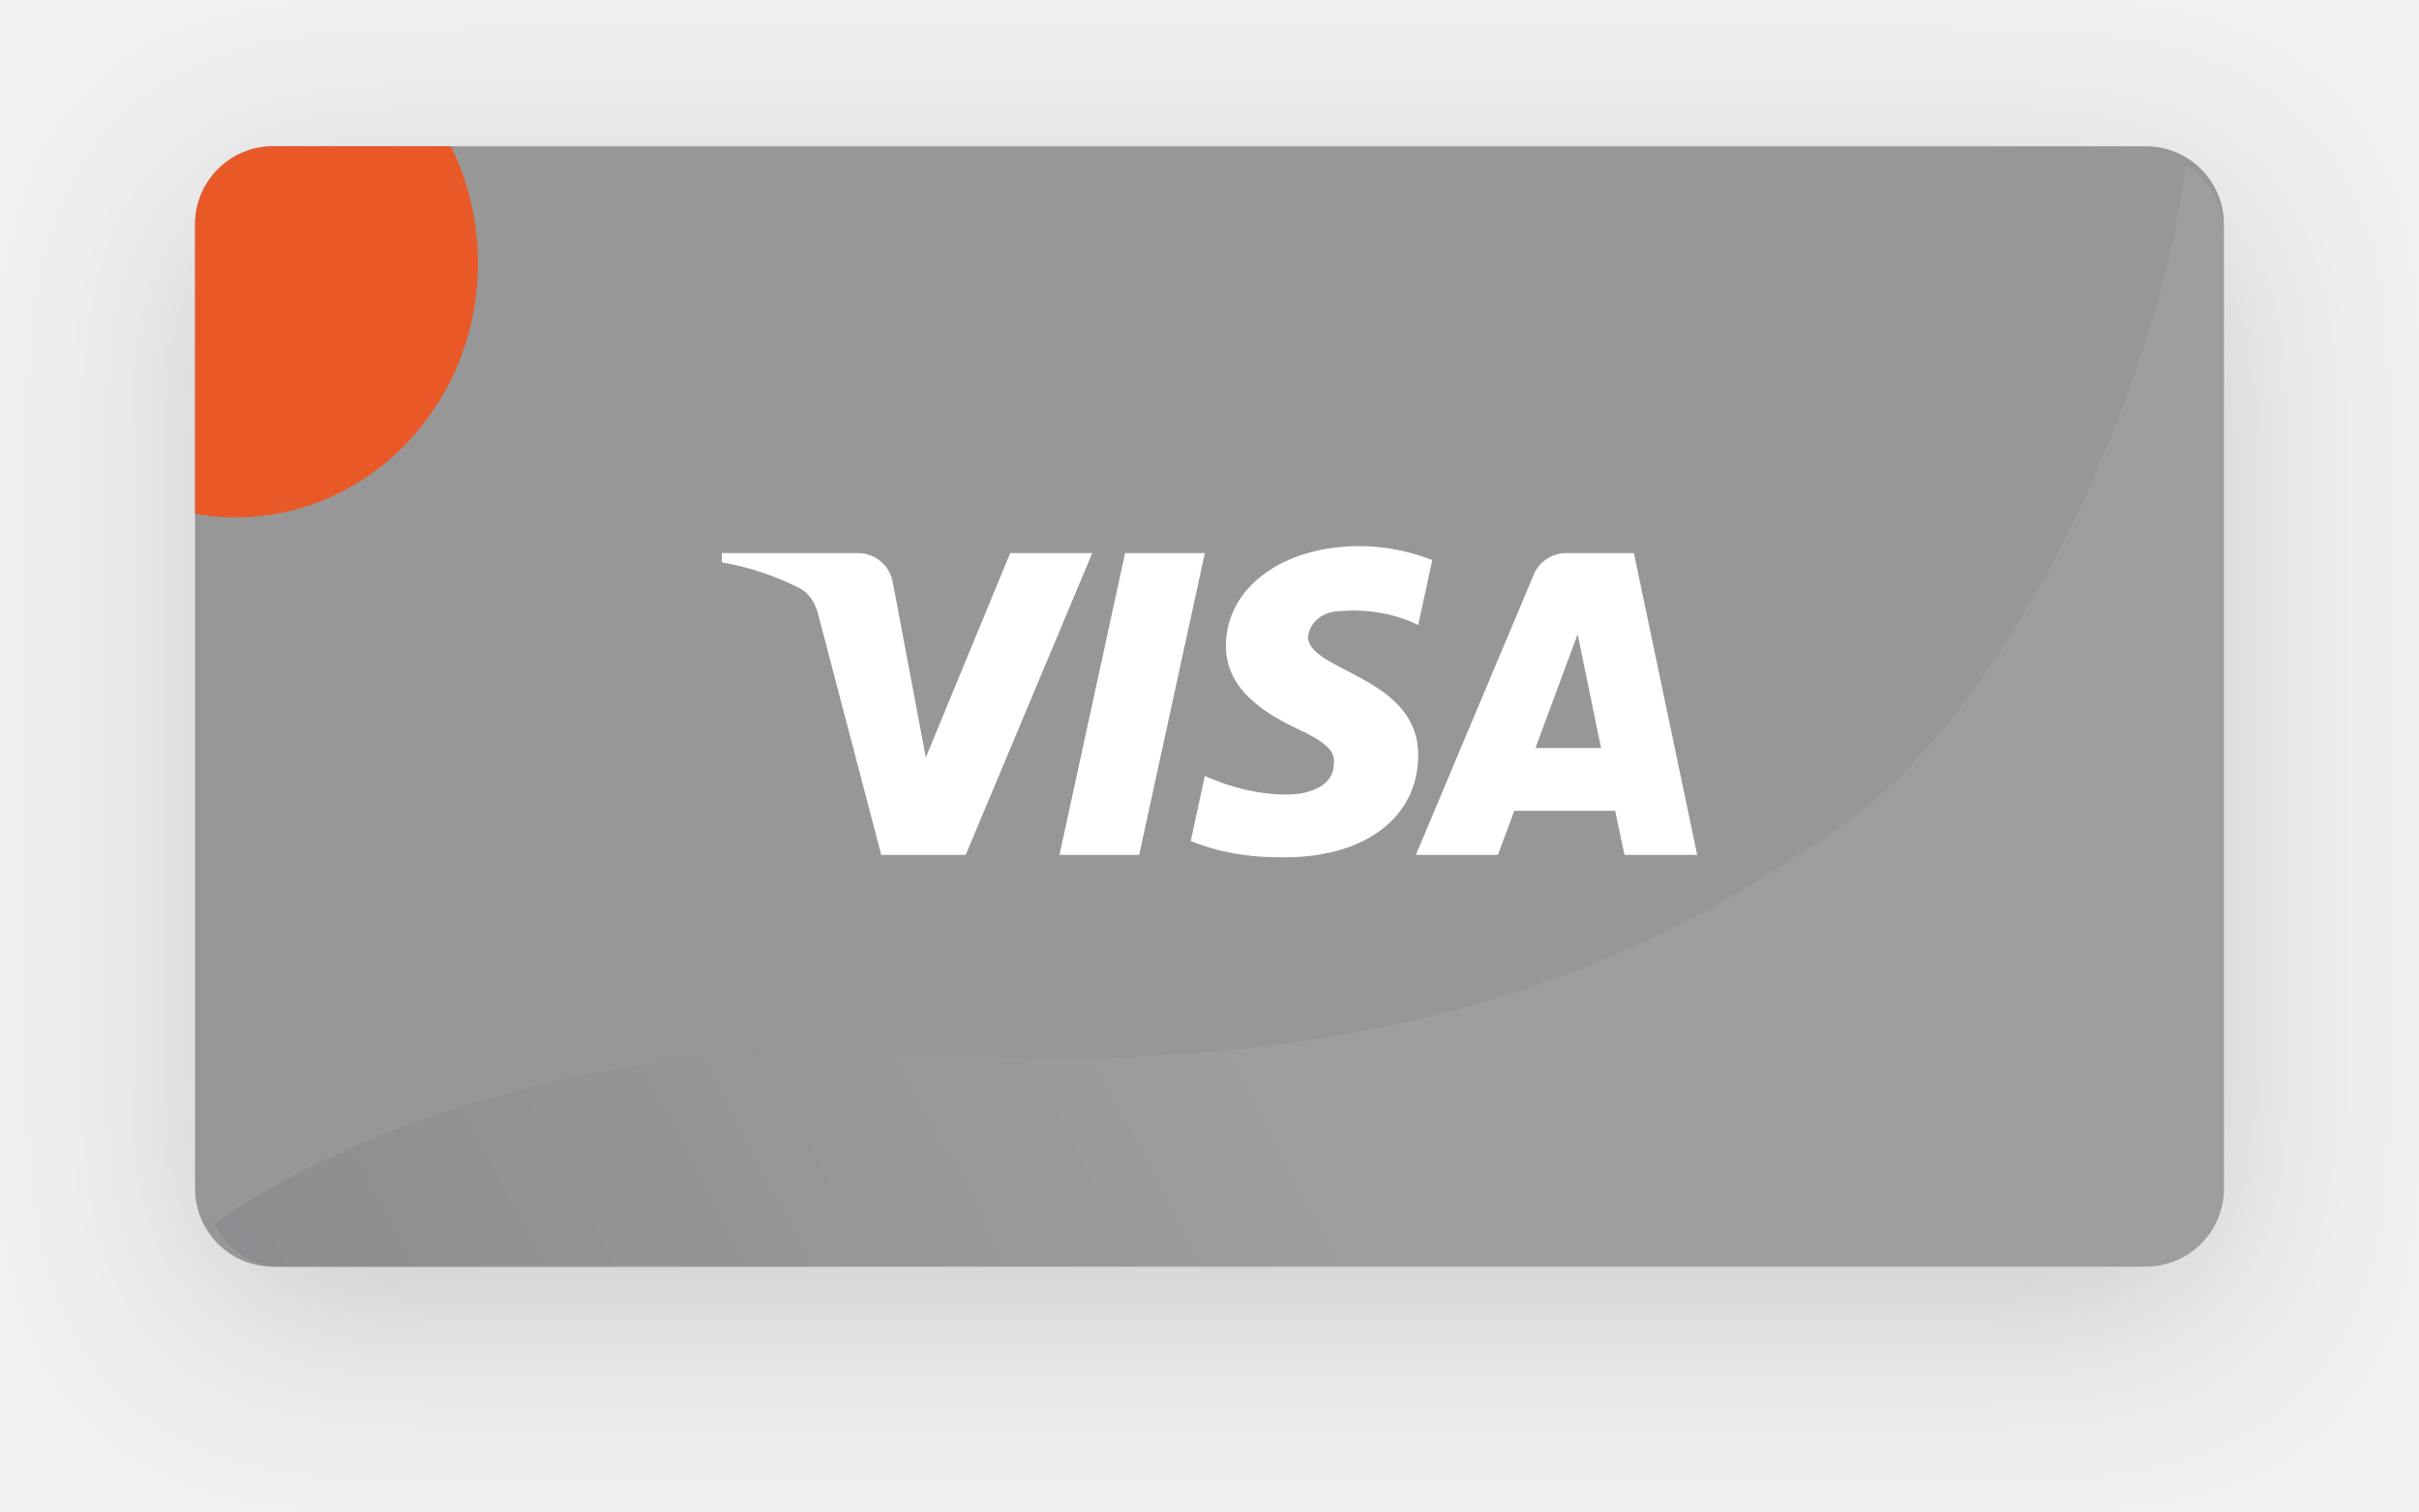
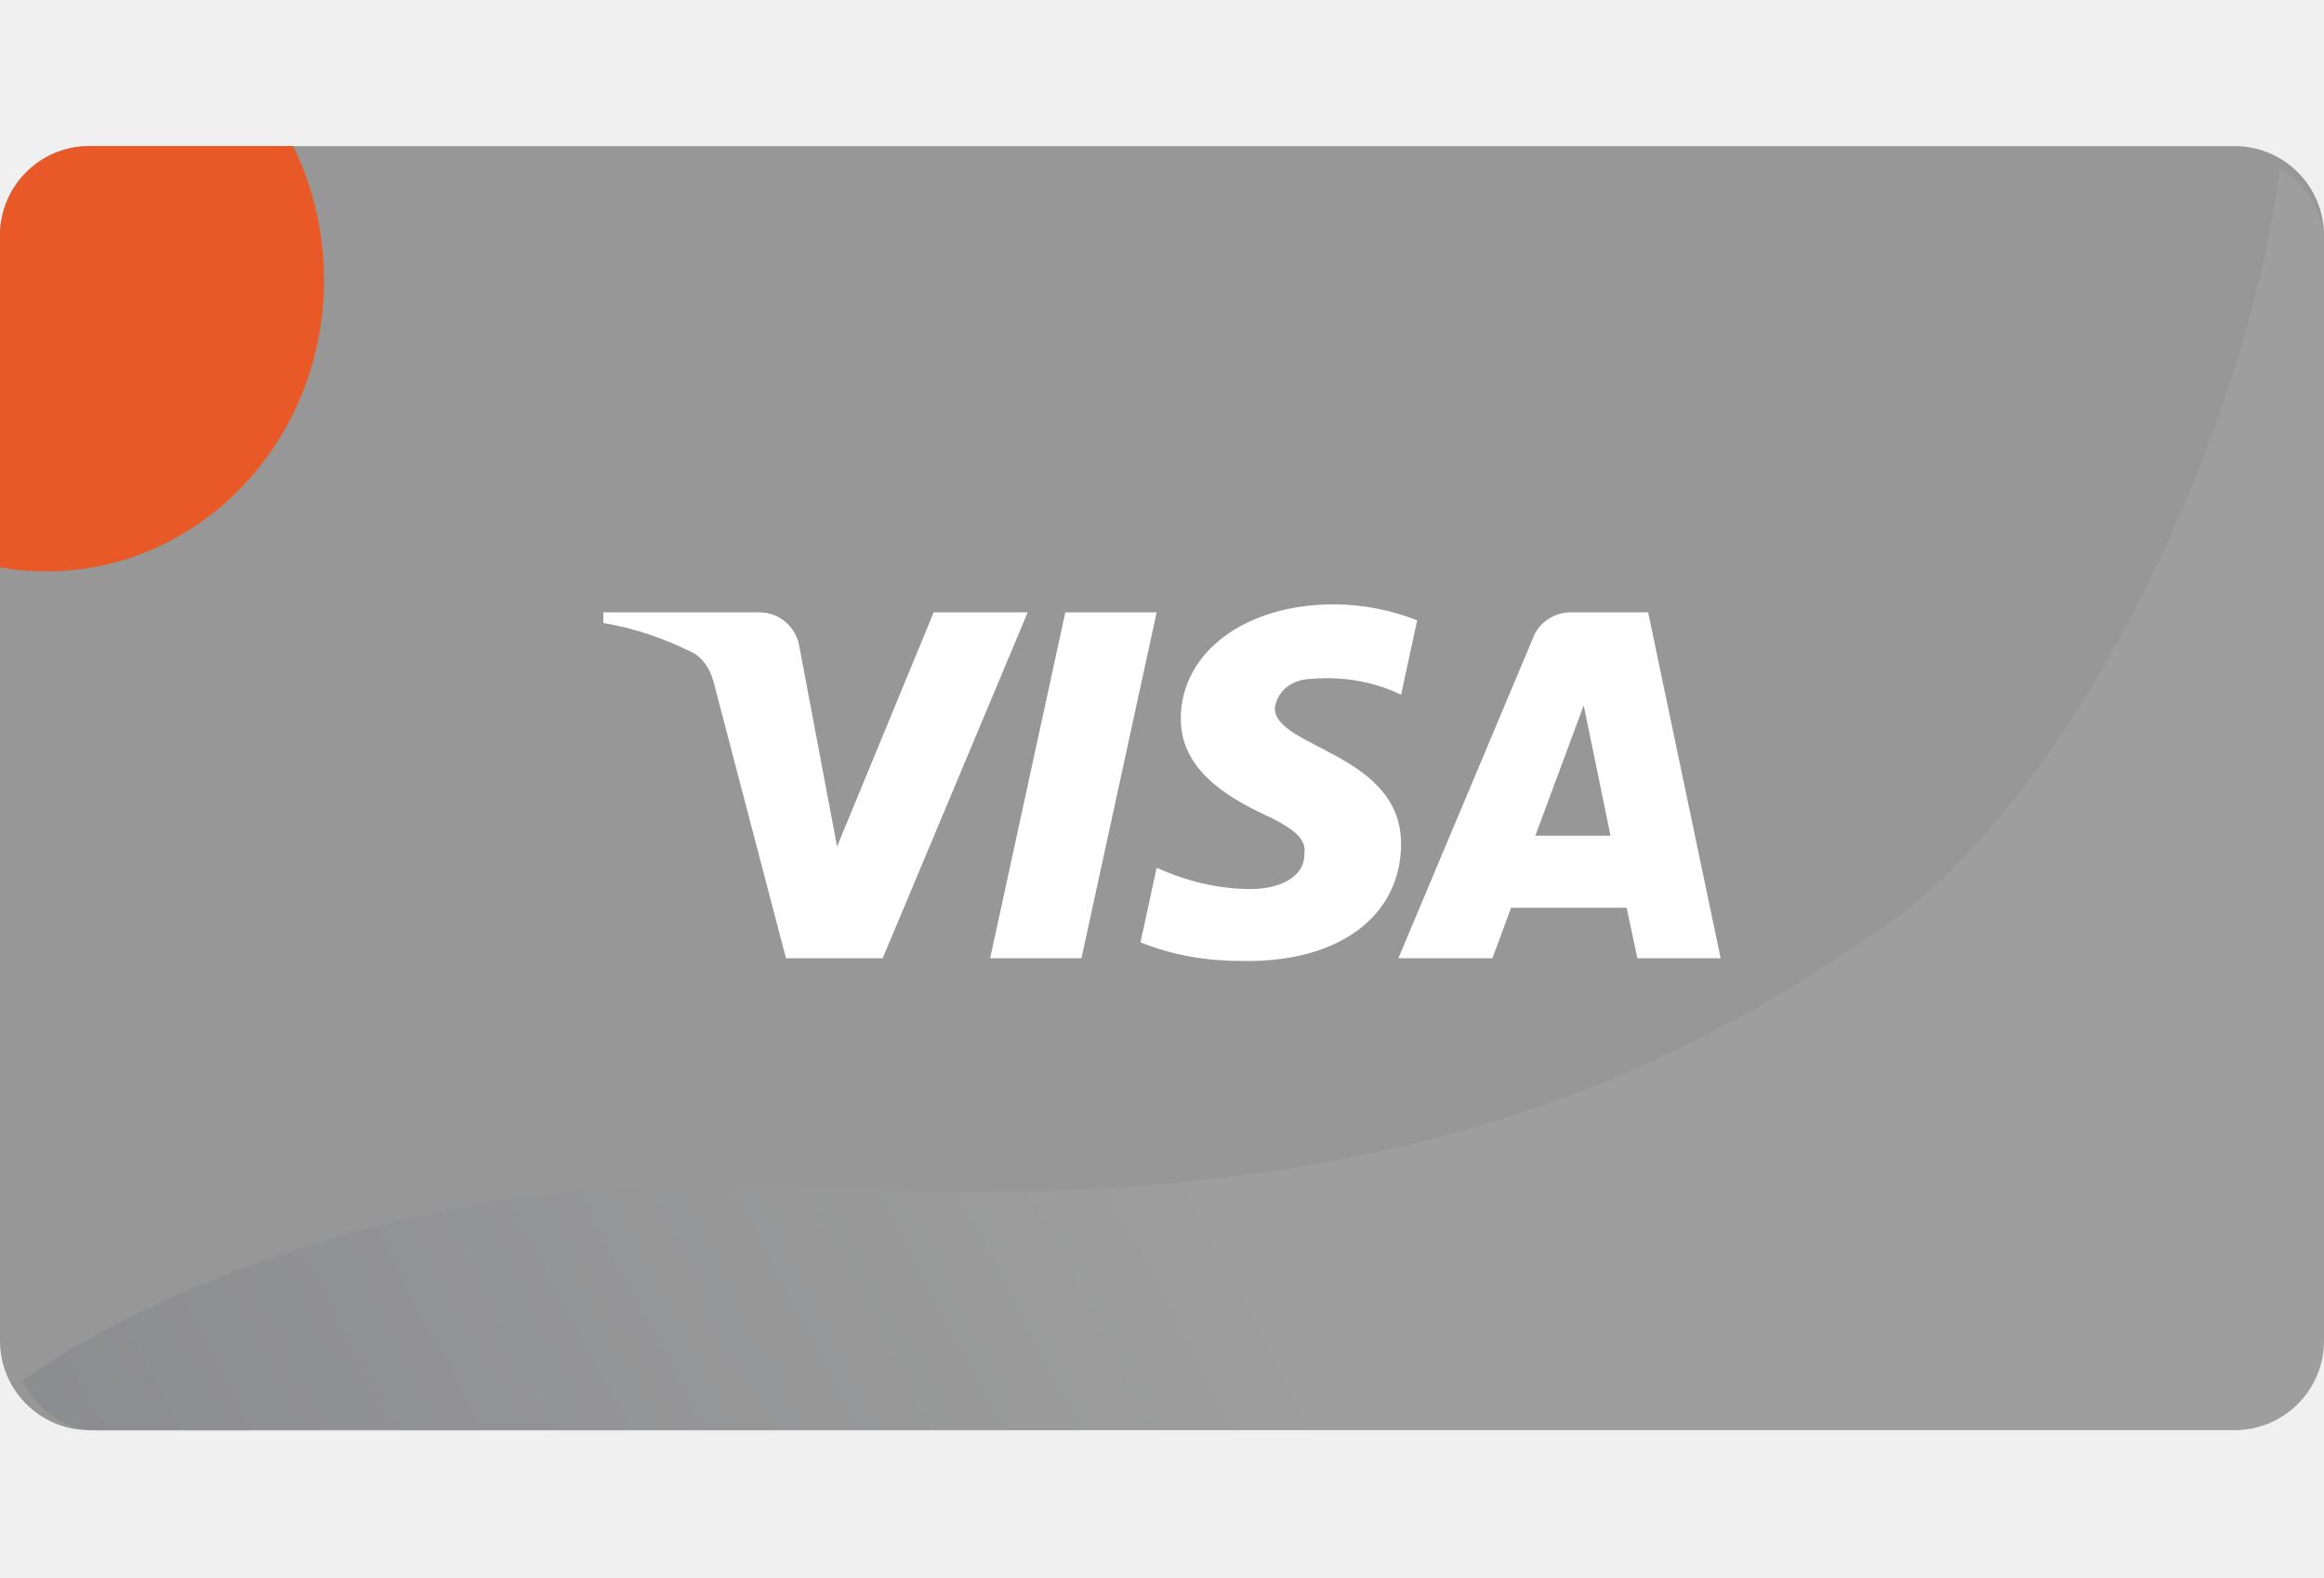
- <svg xmlns="http://www.w3.org/2000/svg" width="248" height="155" viewBox="0 0 248 155" fill="none">
-   <g filter="url(#filter0_d)">
-     <rect x="20" y="15" width="208" height="114.89" rx="8" fill="#979797" />
-   </g>
-   <path fill-rule="evenodd" clip-rule="evenodd" d="M24.143 53.054C37.871 53.054 49 41.382 49 26.984C49 22.663 47.998 18.588 46.224 15H28C23.582 15 20 18.582 20 23V52.693C21.347 52.93 22.731 53.054 24.143 53.054Z" fill="#E95927" />
-   <path opacity="0.1" fill-rule="evenodd" clip-rule="evenodd" d="M21.988 125.473C33.484 117.31 59.336 105.92 92.782 108.077C146.731 111.556 172.642 95.766 188.23 85.113C206.261 72.791 221.28 39.592 224.068 16.984C226.421 18.377 228 20.941 228 23.875V121.999C228 126.418 224.418 129.999 220 129.999H29.197C26.023 129.999 23.281 128.151 21.988 125.473Z" fill="url(#paint0_linear)" />
-   <path fill-rule="evenodd" clip-rule="evenodd" d="M99.001 87.669H90.347L83.857 62.91C83.549 61.771 82.895 60.764 81.933 60.29C79.532 59.097 76.886 58.148 74 57.669V56.716H87.942C89.866 56.716 91.309 58.148 91.549 59.811L94.917 77.67L103.567 56.716H111.981L99.001 87.669ZM116.791 87.669H108.618L115.348 56.716H123.522L116.791 87.669ZM134.096 65.289C134.336 63.622 135.779 62.668 137.463 62.668C140.109 62.429 142.991 62.908 145.396 64.096L146.839 57.432C144.434 56.479 141.788 56 139.387 56C131.454 56 125.682 60.287 125.682 66.238C125.682 70.764 129.77 73.141 132.657 74.573C135.779 76.001 136.982 76.954 136.741 78.382C136.741 80.524 134.336 81.477 131.935 81.477C129.049 81.477 126.163 80.763 123.521 79.57L122.078 86.239C124.964 87.427 128.087 87.906 130.973 87.906C139.868 88.141 145.396 83.858 145.396 77.429C145.396 69.333 134.096 68.858 134.096 65.289ZM174 87.669L167.51 56.716H160.54C159.097 56.716 157.653 57.669 157.172 59.097L145.155 87.669H153.569L155.248 83.146H165.586L166.548 87.669H174ZM161.743 65.039L164.144 76.705H157.413L161.743 65.039Z" fill="white" />
+ <svg xmlns="http://www.w3.org/2000/svg" width="112" height="76" viewBox="0 0 208 115" fill="none">
+   <rect width="208" height="114.89" rx="8" fill="#979797" />
+   <path fill-rule="evenodd" clip-rule="evenodd" d="M4.143 38.054C17.871 38.054 29 26.382 29 11.984C29 7.663 27.998 3.588 26.224 0H8C3.582 0 0 3.582 0 8V37.693C1.347 37.93 2.731 38.054 4.143 38.054Z" fill="#E95927" />
+   <path opacity="0.1" fill-rule="evenodd" clip-rule="evenodd" d="M1.988 110.473C13.484 102.31 39.336 90.92 72.782 93.077C126.731 96.556 152.642 80.766 168.23 70.113C186.261 57.791 201.28 24.592 204.068 1.984C206.421 3.377 208 5.941 208 8.874V106.999C208 111.418 204.418 114.999 200 114.999H9.197C6.023 114.999 3.281 113.151 1.988 110.473Z" fill="url(#paint0_linear)" />
+   <path fill-rule="evenodd" clip-rule="evenodd" d="M79.001 72.669H70.347L63.857 47.91C63.549 46.771 62.895 45.764 61.933 45.29C59.532 44.097 56.886 43.148 54 42.669V41.716H67.942C69.866 41.716 71.309 43.148 71.549 44.811L74.917 62.67L83.567 41.716H91.981L79.001 72.669ZM96.791 72.669H88.618L95.348 41.716H103.522L96.791 72.669ZM114.096 50.289C114.336 48.622 115.779 47.668 117.463 47.668C120.109 47.429 122.991 47.908 125.396 49.096L126.839 42.432C124.434 41.479 121.788 41 119.387 41C111.454 41 105.682 45.287 105.682 51.238C105.682 55.764 109.77 58.141 112.657 59.573C115.779 61.001 116.982 61.954 116.741 63.382C116.741 65.524 114.336 66.477 111.935 66.477C109.049 66.477 106.163 65.763 103.521 64.57L102.078 71.239C104.964 72.427 108.087 72.906 110.973 72.906C119.868 73.141 125.396 68.858 125.396 62.429C125.396 54.333 114.096 53.858 114.096 50.289ZM154 72.669L147.51 41.716H140.54C139.097 41.716 137.653 42.669 137.172 44.097L125.155 72.669H133.569L135.248 68.146H145.586L146.548 72.669H154ZM141.743 50.039L144.144 61.705H137.413L141.743 50.039Z" fill="white" />
  <defs>
-     <filter id="filter0_d" x="0" y="0" width="248" height="154.89" filterUnits="userSpaceOnUse" color-interpolation-filters="sRGB">
-       <feFlood flood-opacity="0" result="BackgroundImageFix" />
-       <feColorMatrix in="SourceAlpha" type="matrix" values="0 0 0 0 0 0 0 0 0 0 0 0 0 0 0 0 0 0 127 0" />
-       <feOffset dy="5" />
-       <feGaussianBlur stdDeviation="10" />
-       <feColorMatrix type="matrix" values="0 0 0 0 0 0 0 0 0 0 0 0 0 0 0 0 0 0 0.15 0" />
-       <feBlend mode="normal" in2="BackgroundImageFix" result="effect1_dropShadow" />
-       <feBlend mode="normal" in="SourceGraphic" in2="effect1_dropShadow" result="shape" />
-     </filter>
-     <linearGradient id="paint0_linear" x1="224.208" y1="23.989" x2="21.004" y2="130.766" gradientUnits="userSpaceOnUse">
+     <linearGradient id="paint0_linear" x1="204.208" y1="8.989" x2="1.004" y2="115.766" gradientUnits="userSpaceOnUse">
      <stop offset="0.531" stop-color="#E3E3E3" />
      <stop offset="1" stop-color="#232B46" />
    </linearGradient>
  </defs>
</svg>
